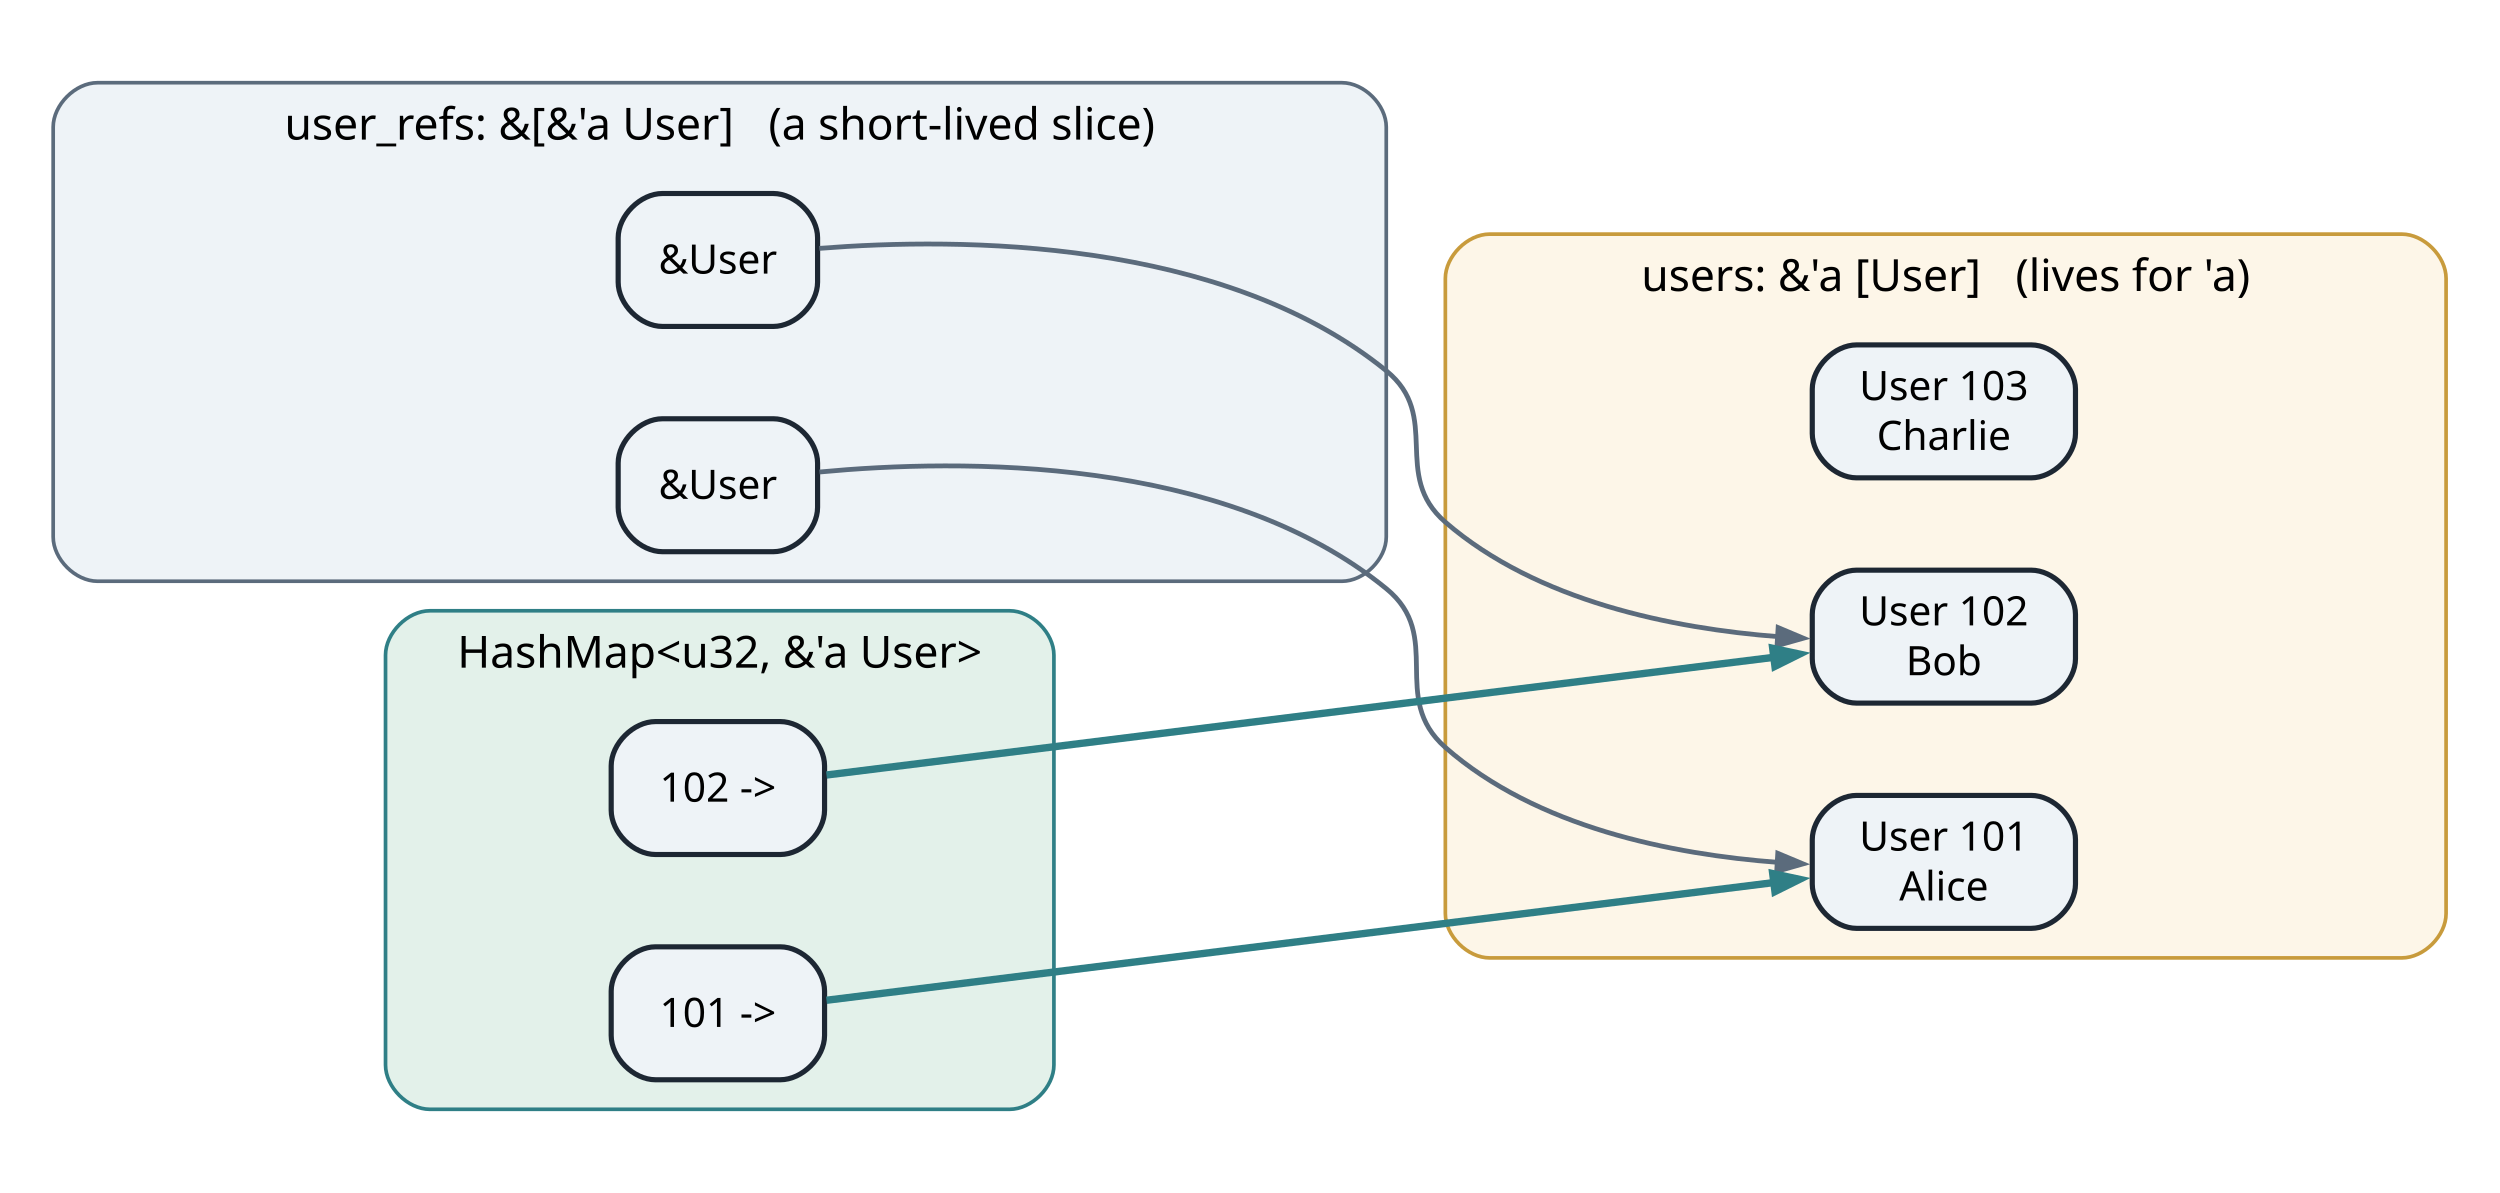
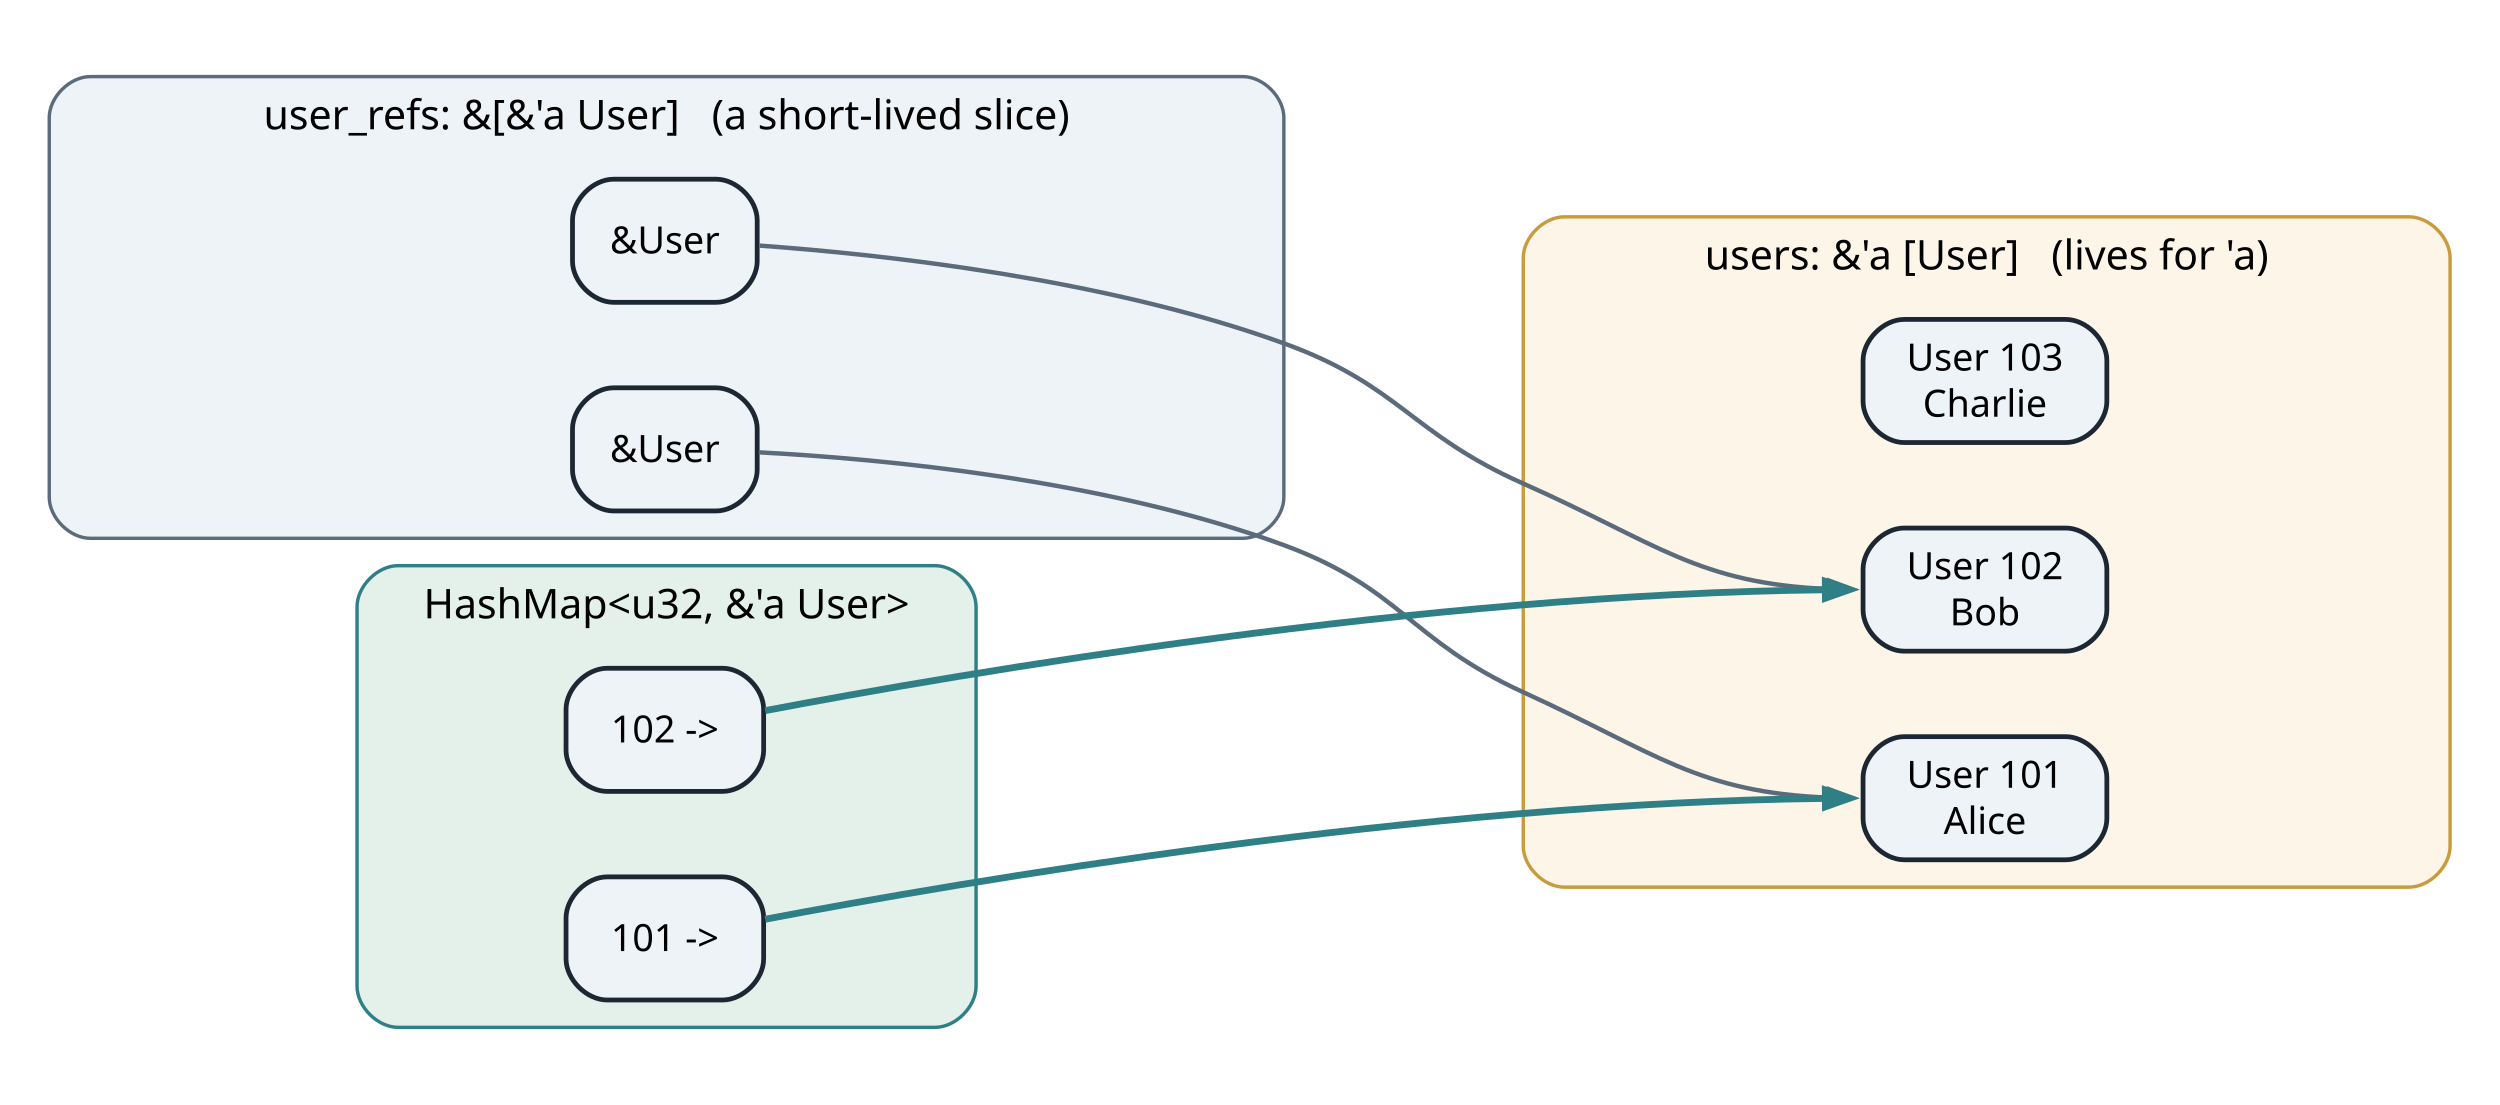
- <svg xmlns="http://www.w3.org/2000/svg" width="677pt" height="323pt" viewBox="0.00 0.00 677.00 323.00">
+ <svg xmlns="http://www.w3.org/2000/svg" width="731pt" height="323pt" viewBox="0.00 0.00 731.00 323.00">
  <g id="graph0" class="graph" transform="scale(1 1) rotate(0) translate(14.4 308.4)">
    <g id="clust1" class="cluster">
-       <path fill="#fdf6e8" stroke="#c89b3c" d="M389,-49C389,-49 636,-49 636,-49 642,-49 648,-55 648,-61 648,-61 648,-233 648,-233 648,-239 642,-245 636,-245 636,-245 389,-245 389,-245 383,-245 377,-239 377,-233 377,-233 377,-61 377,-61 377,-55 383,-49 389,-49" />
-       <text xml:space="preserve" text-anchor="middle" x="512.5" y="-229.6" font-family="Menlo" font-size="12.00">users: &amp;'a [User]   (lives for 'a)</text>
-     </g>
-     <g id="clust2" class="cluster">
      <path fill="#eef3f7" stroke="#5b6b7c" d="M12,-151C12,-151 349,-151 349,-151 355,-151 361,-157 361,-163 361,-163 361,-274 361,-274 361,-280 355,-286 349,-286 349,-286 12,-286 12,-286 6,-286 0,-280 0,-274 0,-274 0,-163 0,-163 0,-157 6,-151 12,-151" />
      <text xml:space="preserve" text-anchor="middle" x="180.5" y="-270.6" font-family="Menlo" font-size="12.00">user_refs: &amp;[&amp;'a User]   (a short-lived slice)</text>
    </g>
-     <g id="clust3" class="cluster">
+     <g id="clust2" class="cluster">
      <path fill="#e3f1ea" stroke="#2f7f86" d="M102,-8C102,-8 259,-8 259,-8 265,-8 271,-14 271,-20 271,-20 271,-131 271,-131 271,-137 265,-143 259,-143 259,-143 102,-143 102,-143 96,-143 90,-137 90,-131 90,-131 90,-20 90,-20 90,-14 96,-8 102,-8" />
      <text xml:space="preserve" text-anchor="middle" x="180.5" y="-127.6" font-family="Menlo" font-size="12.00">HashMap&lt;u32, &amp;'a User&gt;</text>
    </g>
+     <g id="clust3" class="cluster">
+       <path fill="#fdf6e8" stroke="#c89b3c" d="M443,-49C443,-49 690,-49 690,-49 696,-49 702,-55 702,-61 702,-61 702,-233 702,-233 702,-239 696,-245 690,-245 690,-245 443,-245 443,-245 437,-245 431,-239 431,-233 431,-233 431,-61 431,-61 431,-55 437,-49 443,-49" />
+       <text xml:space="preserve" text-anchor="middle" x="566.5" y="-229.6" font-family="Menlo" font-size="12.00">users: &amp;'a [User]   (lives for 'a)</text>
+     </g>
    <g id="node1" class="node">
-       <path fill="#eef3f7" stroke="#1d2733" stroke-width="1.4" d="M535.64,-93C535.64,-93 488.36,-93 488.36,-93 482.36,-93 476.36,-87 476.36,-81 476.36,-81 476.36,-69 476.36,-69 476.36,-63 482.36,-57 488.36,-57 488.36,-57 535.64,-57 535.64,-57 541.64,-57 547.64,-63 547.64,-69 547.64,-69 547.64,-81 547.64,-81 547.64,-87 541.64,-93 535.64,-93" />
-       <text xml:space="preserve" text-anchor="middle" x="512" y="-78.05" font-family="Menlo" font-size="11.00">User 101</text>
-       <text xml:space="preserve" text-anchor="middle" x="512" y="-64.55" font-family="Menlo" font-size="11.00">Alice</text>
-     </g>
-     <g id="node2" class="node">
-       <path fill="#eef3f7" stroke="#1d2733" stroke-width="1.4" d="M535.64,-154C535.64,-154 488.36,-154 488.36,-154 482.36,-154 476.36,-148 476.36,-142 476.36,-142 476.36,-130 476.36,-130 476.36,-124 482.36,-118 488.36,-118 488.36,-118 535.64,-118 535.64,-118 541.64,-118 547.64,-124 547.64,-130 547.64,-130 547.64,-142 547.64,-142 547.64,-148 541.64,-154 535.64,-154" />
-       <text xml:space="preserve" text-anchor="middle" x="512" y="-139.05" font-family="Menlo" font-size="11.00">User 102</text>
-       <text xml:space="preserve" text-anchor="middle" x="512" y="-125.55" font-family="Menlo" font-size="11.00">Bob</text>
-     </g>
-     <g id="node3" class="node">
-       <path fill="#eef3f7" stroke="#1d2733" stroke-width="1.4" d="M535.64,-215C535.64,-215 488.36,-215 488.36,-215 482.36,-215 476.36,-209 476.36,-203 476.36,-203 476.36,-191 476.36,-191 476.36,-185 482.36,-179 488.36,-179 488.36,-179 535.64,-179 535.64,-179 541.64,-179 547.64,-185 547.64,-191 547.64,-191 547.64,-203 547.64,-203 547.64,-209 541.64,-215 535.64,-215" />
-       <text xml:space="preserve" text-anchor="middle" x="512" y="-200.05" font-family="Menlo" font-size="11.00">User 103</text>
-       <text xml:space="preserve" text-anchor="middle" x="512" y="-186.55" font-family="Menlo" font-size="11.00">Charlie</text>
-     </g>
-     <g id="node4" class="node">
      <path fill="#eef3f7" stroke="#1d2733" stroke-width="1.4" d="M195,-195C195,-195 165,-195 165,-195 159,-195 153,-189 153,-183 153,-183 153,-171 153,-171 153,-165 159,-159 165,-159 165,-159 195,-159 195,-159 201,-159 207,-165 207,-171 207,-171 207,-183 207,-183 207,-189 201,-195 195,-195" />
      <text xml:space="preserve" text-anchor="middle" x="180" y="-173.3" font-family="Menlo" font-size="11.00">&amp;User</text>
    </g>
-     <g id="edge1" class="edge">
-       <path fill="none" stroke="#5b6b7c" stroke-width="1.3" d="M207.51,-180.58C245.82,-184.21 316.9,-184.99 361,-149 376.8,-136.11 361.68,-119.46 377,-106 401.63,-84.36 438.38,-77.01 467.17,-74.86" />
-       <polygon fill="#5b6b7c" stroke="#5b6b7c" stroke-width="1.3" points="467.02,-77.32 473.86,-74.46 466.73,-72.43 467.02,-77.32" />
+     <g id="node5" class="node">
+       <path fill="#eef3f7" stroke="#1d2733" stroke-width="1.4" d="M589.64,-93C589.64,-93 542.36,-93 542.36,-93 536.36,-93 530.36,-87 530.36,-81 530.36,-81 530.36,-69 530.36,-69 530.36,-63 536.36,-57 542.36,-57 542.36,-57 589.64,-57 589.64,-57 595.64,-57 601.64,-63 601.64,-69 601.64,-69 601.64,-81 601.64,-81 601.64,-87 595.64,-93 589.64,-93" />
+       <text xml:space="preserve" text-anchor="middle" x="566" y="-78.05" font-family="Menlo" font-size="11.00">User 101</text>
+       <text xml:space="preserve" text-anchor="middle" x="566" y="-64.55" font-family="Menlo" font-size="11.00">Alice</text>
    </g>
-     <g id="node5" class="node">
+     <g id="edge3" class="edge">
+       <path fill="none" stroke="#5b6b7c" stroke-width="1.3" d="M207.44,-176.14C243.27,-174.25 308.76,-168.22 361,-149 395.27,-136.39 397.78,-121.16 431,-106 469.93,-88.24 481.95,-76.62 520.67,-75.16" />
+       <polygon fill="#5b6b7c" stroke="#5b6b7c" stroke-width="1.3" points="520.44,-77.61 527.39,-75.04 520.35,-72.71 520.44,-77.61" />
+     </g>
+     <g id="node2" class="node">
      <path fill="#eef3f7" stroke="#1d2733" stroke-width="1.4" d="M195,-256C195,-256 165,-256 165,-256 159,-256 153,-250 153,-244 153,-244 153,-232 153,-232 153,-226 159,-220 165,-220 165,-220 195,-220 195,-220 201,-220 207,-226 207,-232 207,-232 207,-244 207,-244 207,-250 201,-256 195,-256" />
      <text xml:space="preserve" text-anchor="middle" x="180" y="-234.3" font-family="Menlo" font-size="11.00">&amp;User</text>
    </g>
-     <g id="edge2" class="edge">
-       <path fill="none" stroke="#5b6b7c" stroke-width="1.3" d="M207.47,-241.14C245.72,-244.17 316.73,-243.94 361,-208 376.19,-195.67 362.2,-179.8 377,-167 401.8,-145.55 438.54,-138.2 467.28,-135.98" />
-       <polygon fill="#5b6b7c" stroke="#5b6b7c" stroke-width="1.3" points="467.12,-138.45 473.96,-135.57 466.82,-133.56 467.12,-138.45" />
+     <g id="node6" class="node">
+       <path fill="#eef3f7" stroke="#1d2733" stroke-width="1.4" d="M589.64,-154C589.64,-154 542.36,-154 542.36,-154 536.36,-154 530.36,-148 530.36,-142 530.36,-142 530.36,-130 530.36,-130 530.36,-124 536.36,-118 542.36,-118 542.36,-118 589.64,-118 589.64,-118 595.64,-118 601.64,-124 601.64,-130 601.64,-130 601.64,-142 601.64,-142 601.64,-148 595.64,-154 589.64,-154" />
+       <text xml:space="preserve" text-anchor="middle" x="566" y="-139.05" font-family="Menlo" font-size="11.00">User 102</text>
+       <text xml:space="preserve" text-anchor="middle" x="566" y="-125.55" font-family="Menlo" font-size="11.00">Bob</text>
    </g>
-     <g id="node6" class="node">
+     <g id="edge4" class="edge">
+       <path fill="none" stroke="#5b6b7c" stroke-width="1.3" d="M207.69,-236.58C243.53,-234.01 308.72,-226.93 361,-208 394.9,-195.72 398.04,-181.62 431,-167 470.11,-149.65 481.98,-137.68 520.68,-136.16" />
+       <polygon fill="#5b6b7c" stroke="#5b6b7c" stroke-width="1.3" points="520.44,-138.62 527.39,-136.04 520.35,-133.72 520.44,-138.62" />
+     </g>
+     <g id="node3" class="node">
      <path fill="#eef3f7" stroke="#1d2733" stroke-width="1.4" d="M196.89,-52C196.89,-52 163.11,-52 163.11,-52 157.11,-52 151.11,-46 151.11,-40 151.11,-40 151.11,-28 151.11,-28 151.11,-22 157.11,-16 163.11,-16 163.11,-16 196.89,-16 196.89,-16 202.89,-16 208.89,-22 208.89,-28 208.89,-28 208.89,-40 208.89,-40 208.89,-46 202.89,-52 196.89,-52" />
      <text xml:space="preserve" text-anchor="middle" x="180" y="-30.3" font-family="Menlo" font-size="11.00">101 -&gt;</text>
    </g>
-     <g id="edge3" class="edge">
-       <path fill="none" stroke="#2f7f86" stroke-width="2" d="M209.42,-37.53C266.87,-44.67 397.17,-60.86 466.18,-69.43" />
-       <polygon fill="#2f7f86" stroke="#2f7f86" stroke-width="2" points="465.65,-71.83 472.9,-70.27 466.26,-66.97 465.65,-71.83" />
+     <g id="edge5" class="edge">
+       <path fill="none" stroke="#2f7f86" stroke-width="2" d="M209.32,-39.61C266.87,-50.54 402.04,-73.69 519.5,-74.95" />
+       <polygon fill="#2f7f86" stroke="#2f7f86" stroke-width="2" points="519.32,-77.4 526.33,-74.98 519.35,-72.5 519.32,-77.4" />
    </g>
-     <g id="node7" class="node">
+     <g id="node4" class="node">
      <path fill="#eef3f7" stroke="#1d2733" stroke-width="1.4" d="M196.89,-113C196.89,-113 163.11,-113 163.11,-113 157.11,-113 151.11,-107 151.11,-101 151.11,-101 151.11,-89 151.11,-89 151.11,-83 157.11,-77 163.11,-77 163.11,-77 196.89,-77 196.89,-77 202.89,-77 208.89,-83 208.89,-89 208.89,-89 208.89,-101 208.89,-101 208.89,-107 202.89,-113 196.89,-113" />
      <text xml:space="preserve" text-anchor="middle" x="180" y="-91.3" font-family="Menlo" font-size="11.00">102 -&gt;</text>
    </g>
-     <g id="edge4" class="edge">
-       <path fill="none" stroke="#2f7f86" stroke-width="2" d="M209.42,-98.53C266.87,-105.67 397.17,-121.86 466.18,-130.43" />
-       <polygon fill="#2f7f86" stroke="#2f7f86" stroke-width="2" points="465.65,-132.83 472.9,-131.27 466.26,-127.97 465.65,-132.83" />
+     <g id="edge6" class="edge">
+       <path fill="none" stroke="#2f7f86" stroke-width="2" d="M209.32,-100.61C266.87,-111.54 402.04,-134.69 519.5,-135.95" />
+       <polygon fill="#2f7f86" stroke="#2f7f86" stroke-width="2" points="519.32,-138.4 526.33,-135.98 519.35,-133.5 519.32,-138.4" />
+     </g>
+     <g id="node7" class="node">
+       <path fill="#eef3f7" stroke="#1d2733" stroke-width="1.4" d="M589.64,-215C589.64,-215 542.36,-215 542.36,-215 536.36,-215 530.36,-209 530.36,-203 530.36,-203 530.36,-191 530.36,-191 530.36,-185 536.36,-179 542.36,-179 542.36,-179 589.64,-179 589.64,-179 595.64,-179 601.64,-185 601.64,-191 601.64,-191 601.64,-203 601.64,-203 601.64,-209 595.64,-215 589.64,-215" />
+       <text xml:space="preserve" text-anchor="middle" x="566" y="-200.05" font-family="Menlo" font-size="11.00">User 103</text>
+       <text xml:space="preserve" text-anchor="middle" x="566" y="-186.55" font-family="Menlo" font-size="11.00">Charlie</text>
    </g>
  </g>
</svg>
